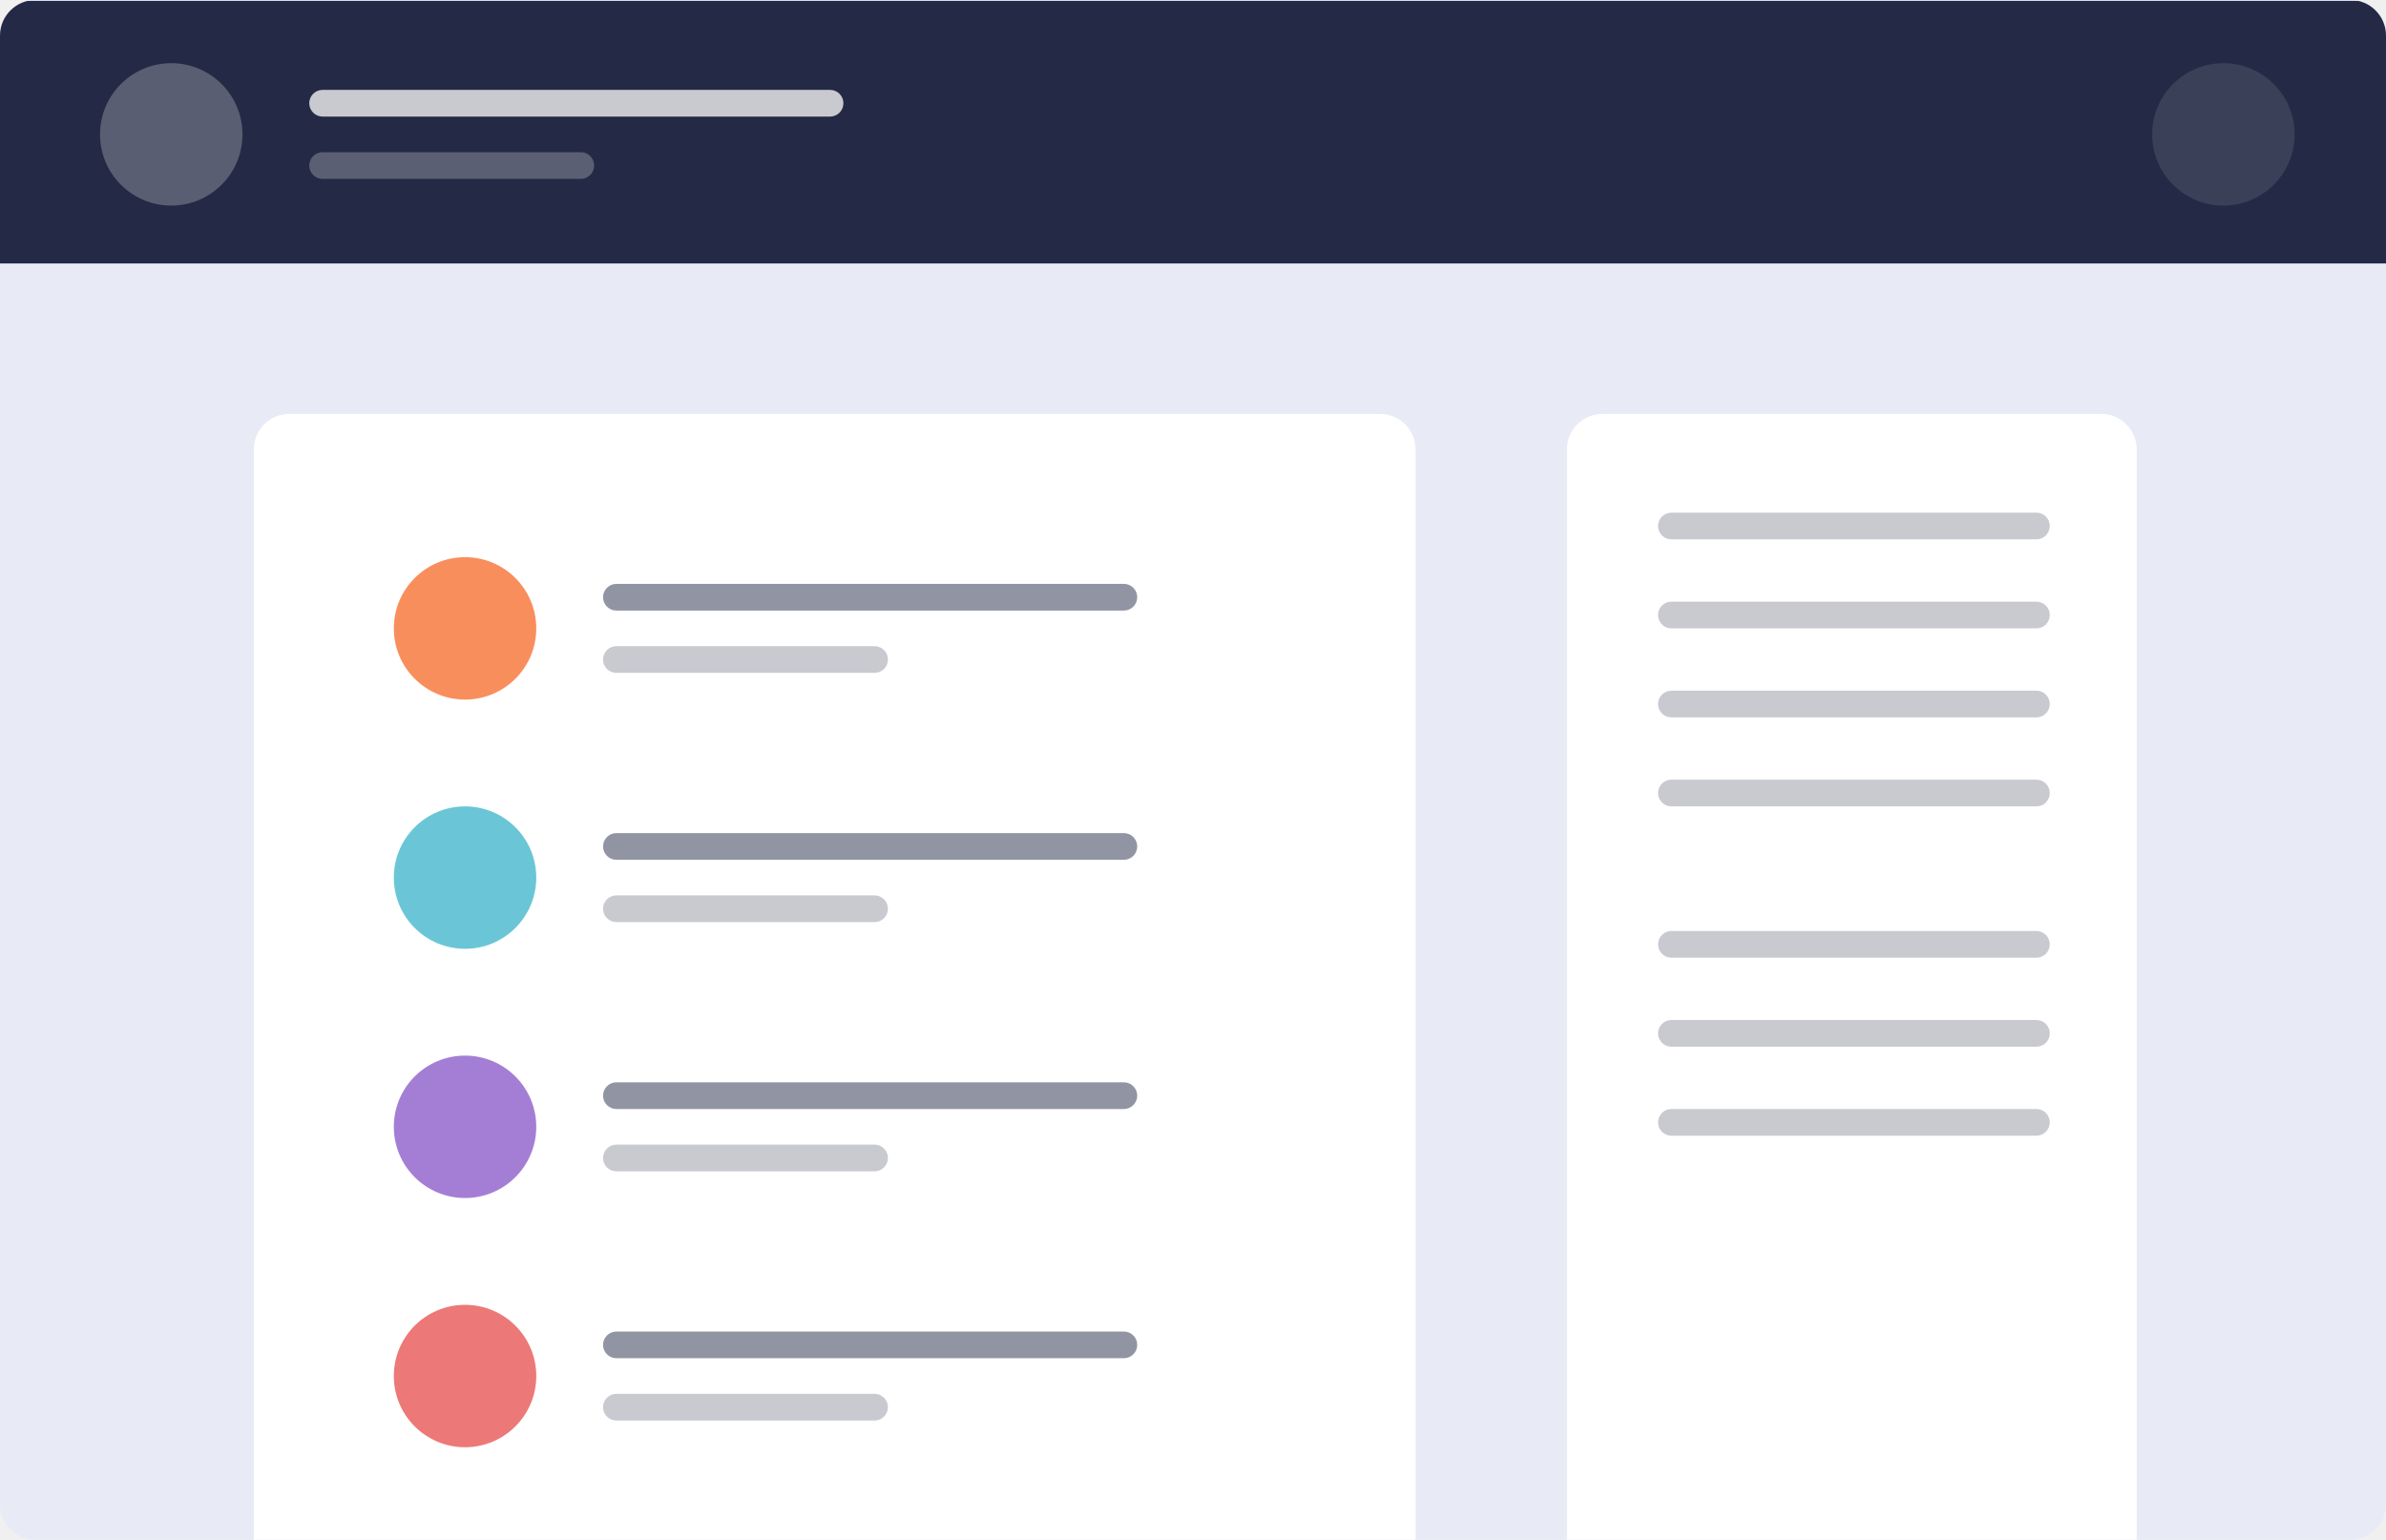
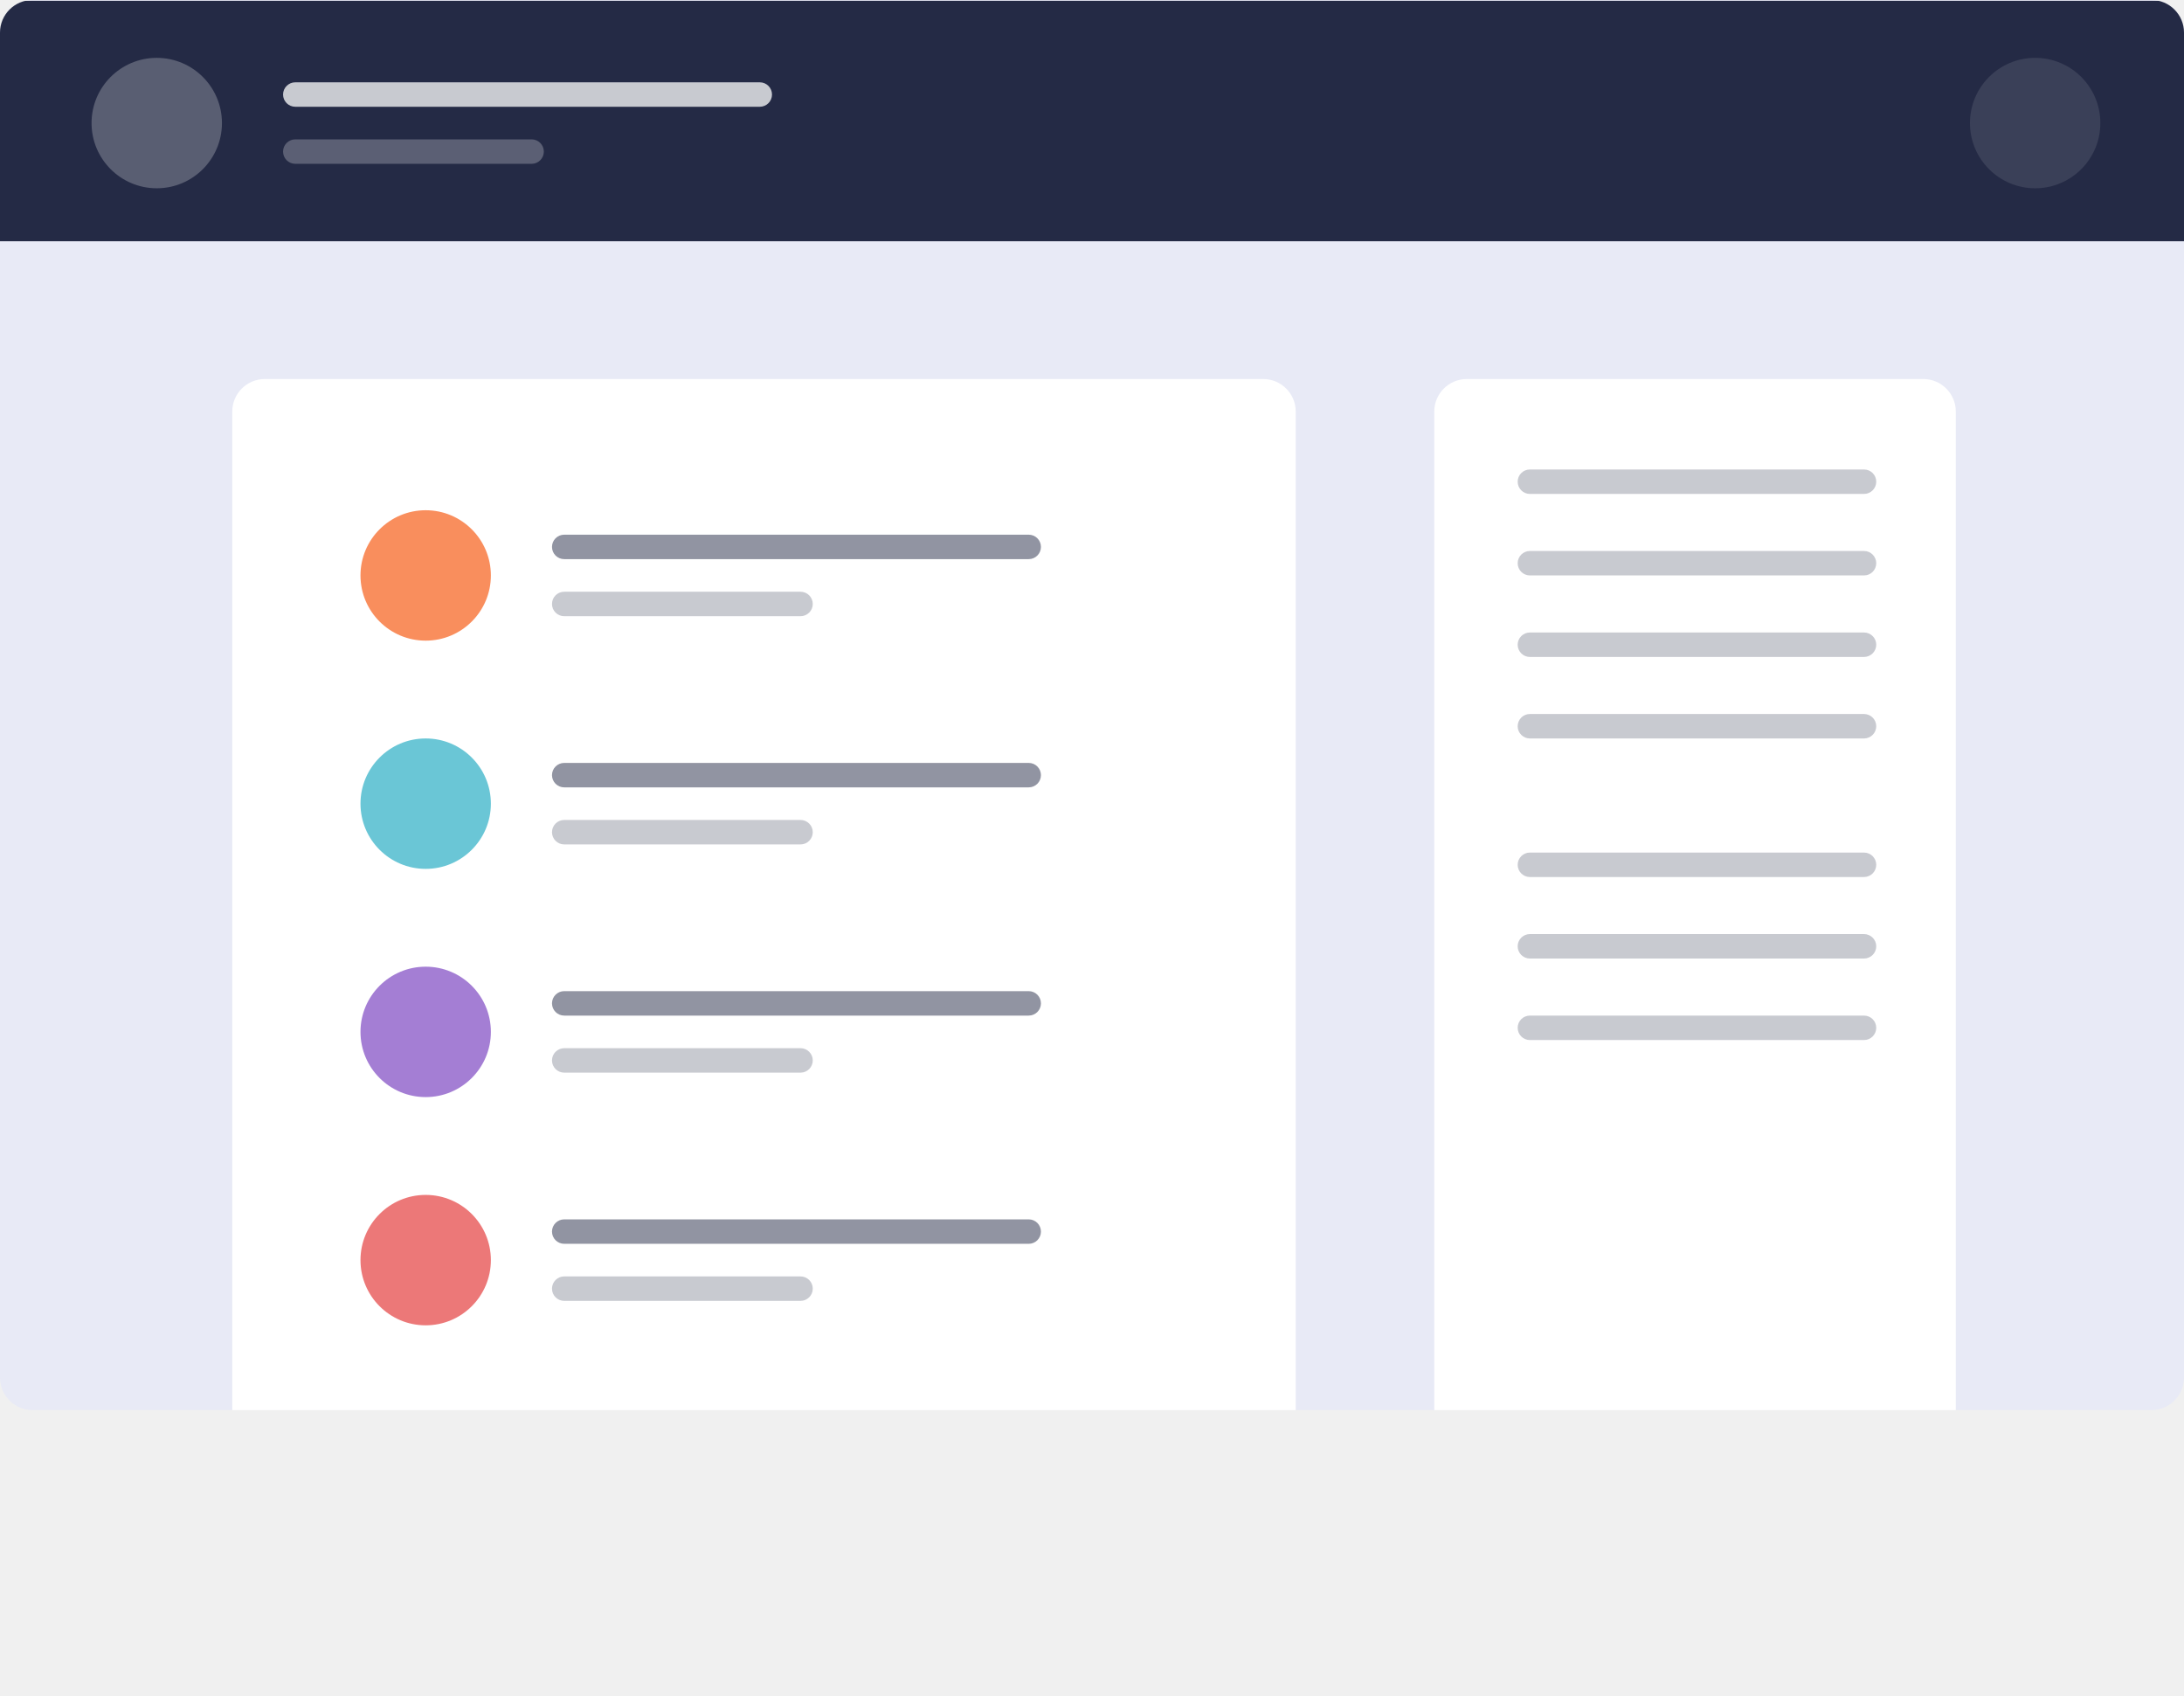
- <svg xmlns="http://www.w3.org/2000/svg" xmlns:xlink="http://www.w3.org/1999/xlink" width="536" height="346">
+ <svg xmlns="http://www.w3.org/2000/svg" xmlns:xlink="http://www.w3.org/1999/xlink" viewBox="0 0 536 416">
  <defs>
    <rect id="a" width="536" height="346" rx="8" />
  </defs>
  <g fill="none" fill-rule="evenodd">
    <mask id="b" fill="#fff">
      <use xlink:href="#a" />
    </mask>
    <use fill="#E8EAF6" fill-rule="nonzero" xlink:href="#a" />
    <g mask="url(#b)">
      <path fill="#242A45" d="M-3.53.197h547v59h-547z" />
      <g transform="translate(22.47 14.197)" fill="#FFF">
        <circle cx="16" cy="16" r="16" opacity=".245" />
        <circle cx="477" cy="16" r="16" opacity=".104" />
        <g transform="translate(47 6)">
          <rect width="120" height="6" opacity=".75" rx="3" />
          <rect width="64" height="6" y="14" opacity=".25" rx="3" />
        </g>
      </g>
    </g>
    <g mask="url(#b)">
      <g transform="translate(57 93)">
        <rect width="261" height="316" fill="#FFF" rx="8" />
        <rect width="128" height="316" x="295" fill="#FFF" rx="8" />
        <rect width="120" height="6" x="78.47" y="38.197" fill="#242A45" opacity=".5" rx="3" />
      </g>
    </g>
    <g transform="translate(88.47 115.197)">
      <circle cx="16" cy="26" r="16" fill="#F98E5D" />
      <rect width="88" height="6" x="284" fill="#242A45" opacity=".25" rx="3" />
      <rect width="88" height="6" x="284" y="20" fill="#242A45" opacity=".25" rx="3" />
      <rect width="88" height="6" x="284" y="40" fill="#242A45" opacity=".25" rx="3" />
      <rect width="88" height="6" x="284" y="60" fill="#242A45" opacity=".25" rx="3" />
      <rect width="88" height="6" x="284" y="94" fill="#242A45" opacity=".25" rx="3" />
      <rect width="88" height="6" x="284" y="114" fill="#242A45" opacity=".25" rx="3" />
      <rect width="88" height="6" x="284" y="134" fill="#242A45" opacity=".25" rx="3" />
      <rect width="64" height="6" x="47" y="30" fill="#242A45" opacity=".25" rx="3" />
    </g>
    <g transform="translate(88.47 181.197)">
      <circle cx="16" cy="16" r="16" fill="#6AC6D6" />
      <rect width="120" height="6" x="47" y="6" fill="#242A45" opacity=".5" rx="3" />
      <rect width="64" height="6" x="47" y="20" fill="#242A45" opacity=".25" rx="3" />
    </g>
    <g transform="translate(88.47 237.197)">
      <circle cx="16" cy="16" r="16" fill="#A47ED4" />
      <rect width="120" height="6" x="47" y="6" fill="#242A45" opacity=".5" rx="3" />
      <rect width="64" height="6" x="47" y="20" fill="#242A45" opacity=".25" rx="3" />
    </g>
    <g transform="translate(88.47 293.197)">
      <circle cx="16" cy="16" r="16" fill="#EC7878" />
      <rect width="120" height="6" x="47" y="6" fill="#242A45" opacity=".5" rx="3" />
      <rect width="64" height="6" x="47" y="20" fill="#242A45" opacity=".25" rx="3" />
    </g>
  </g>
</svg>
